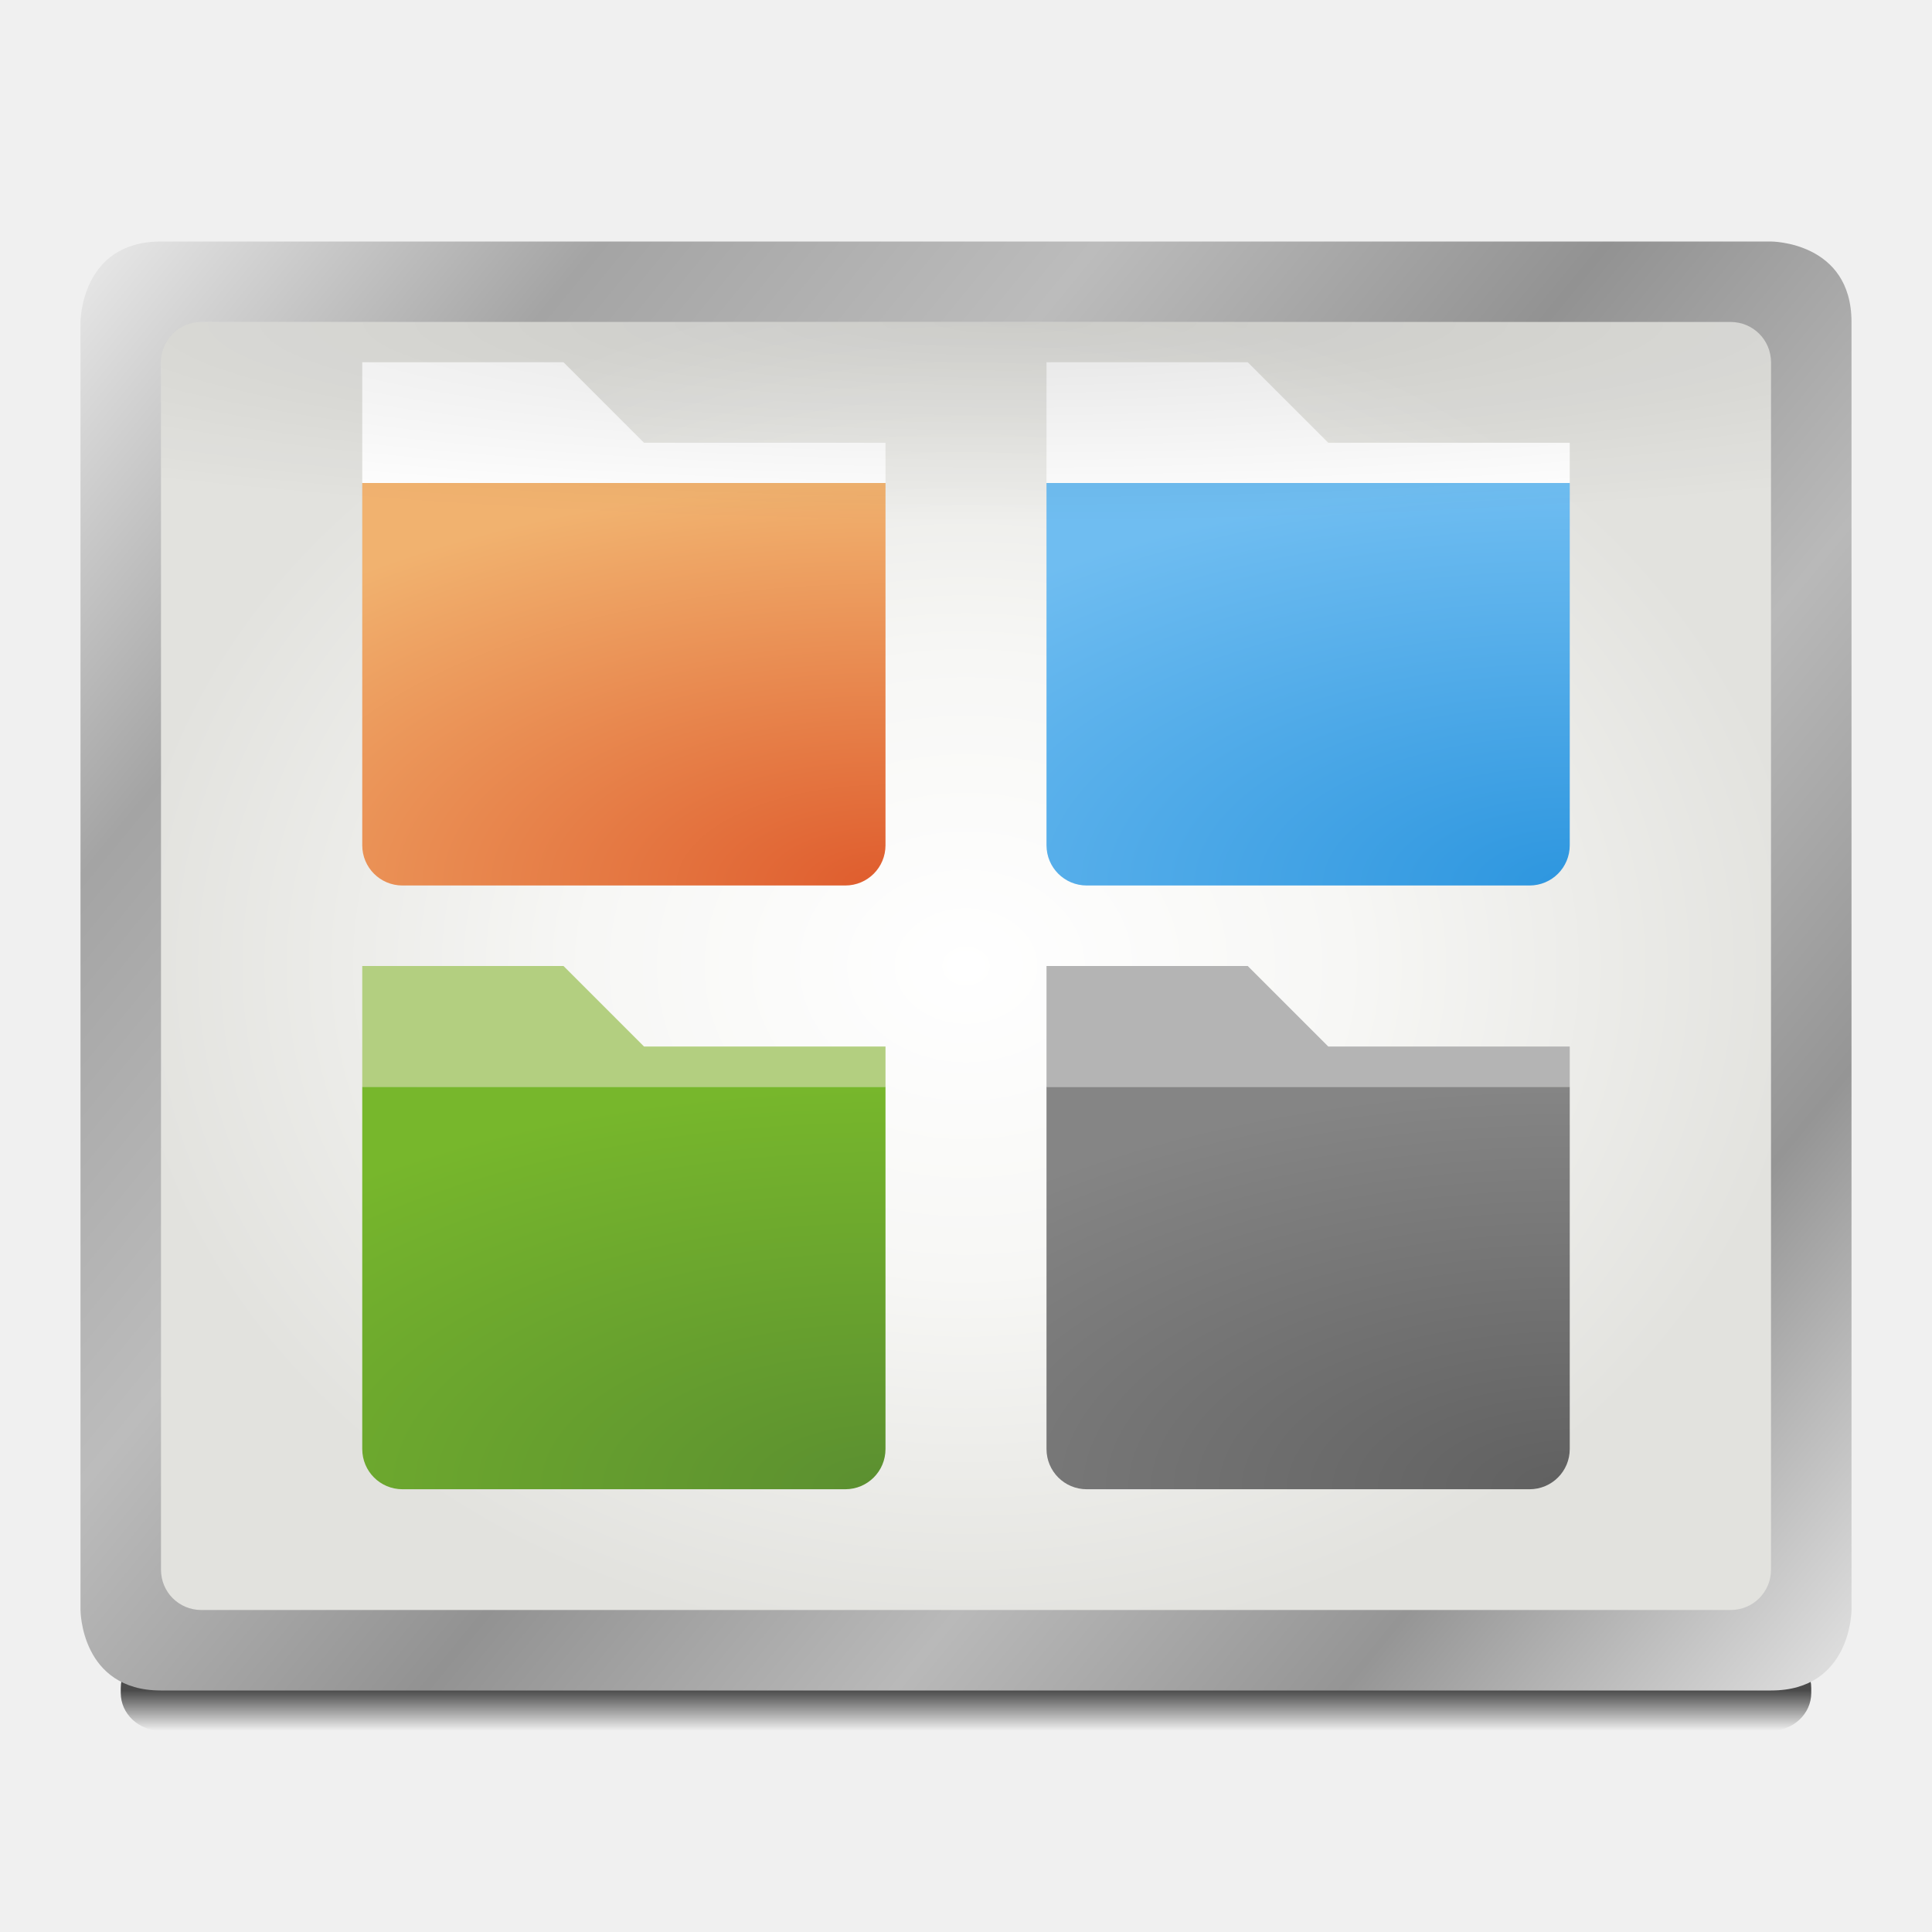
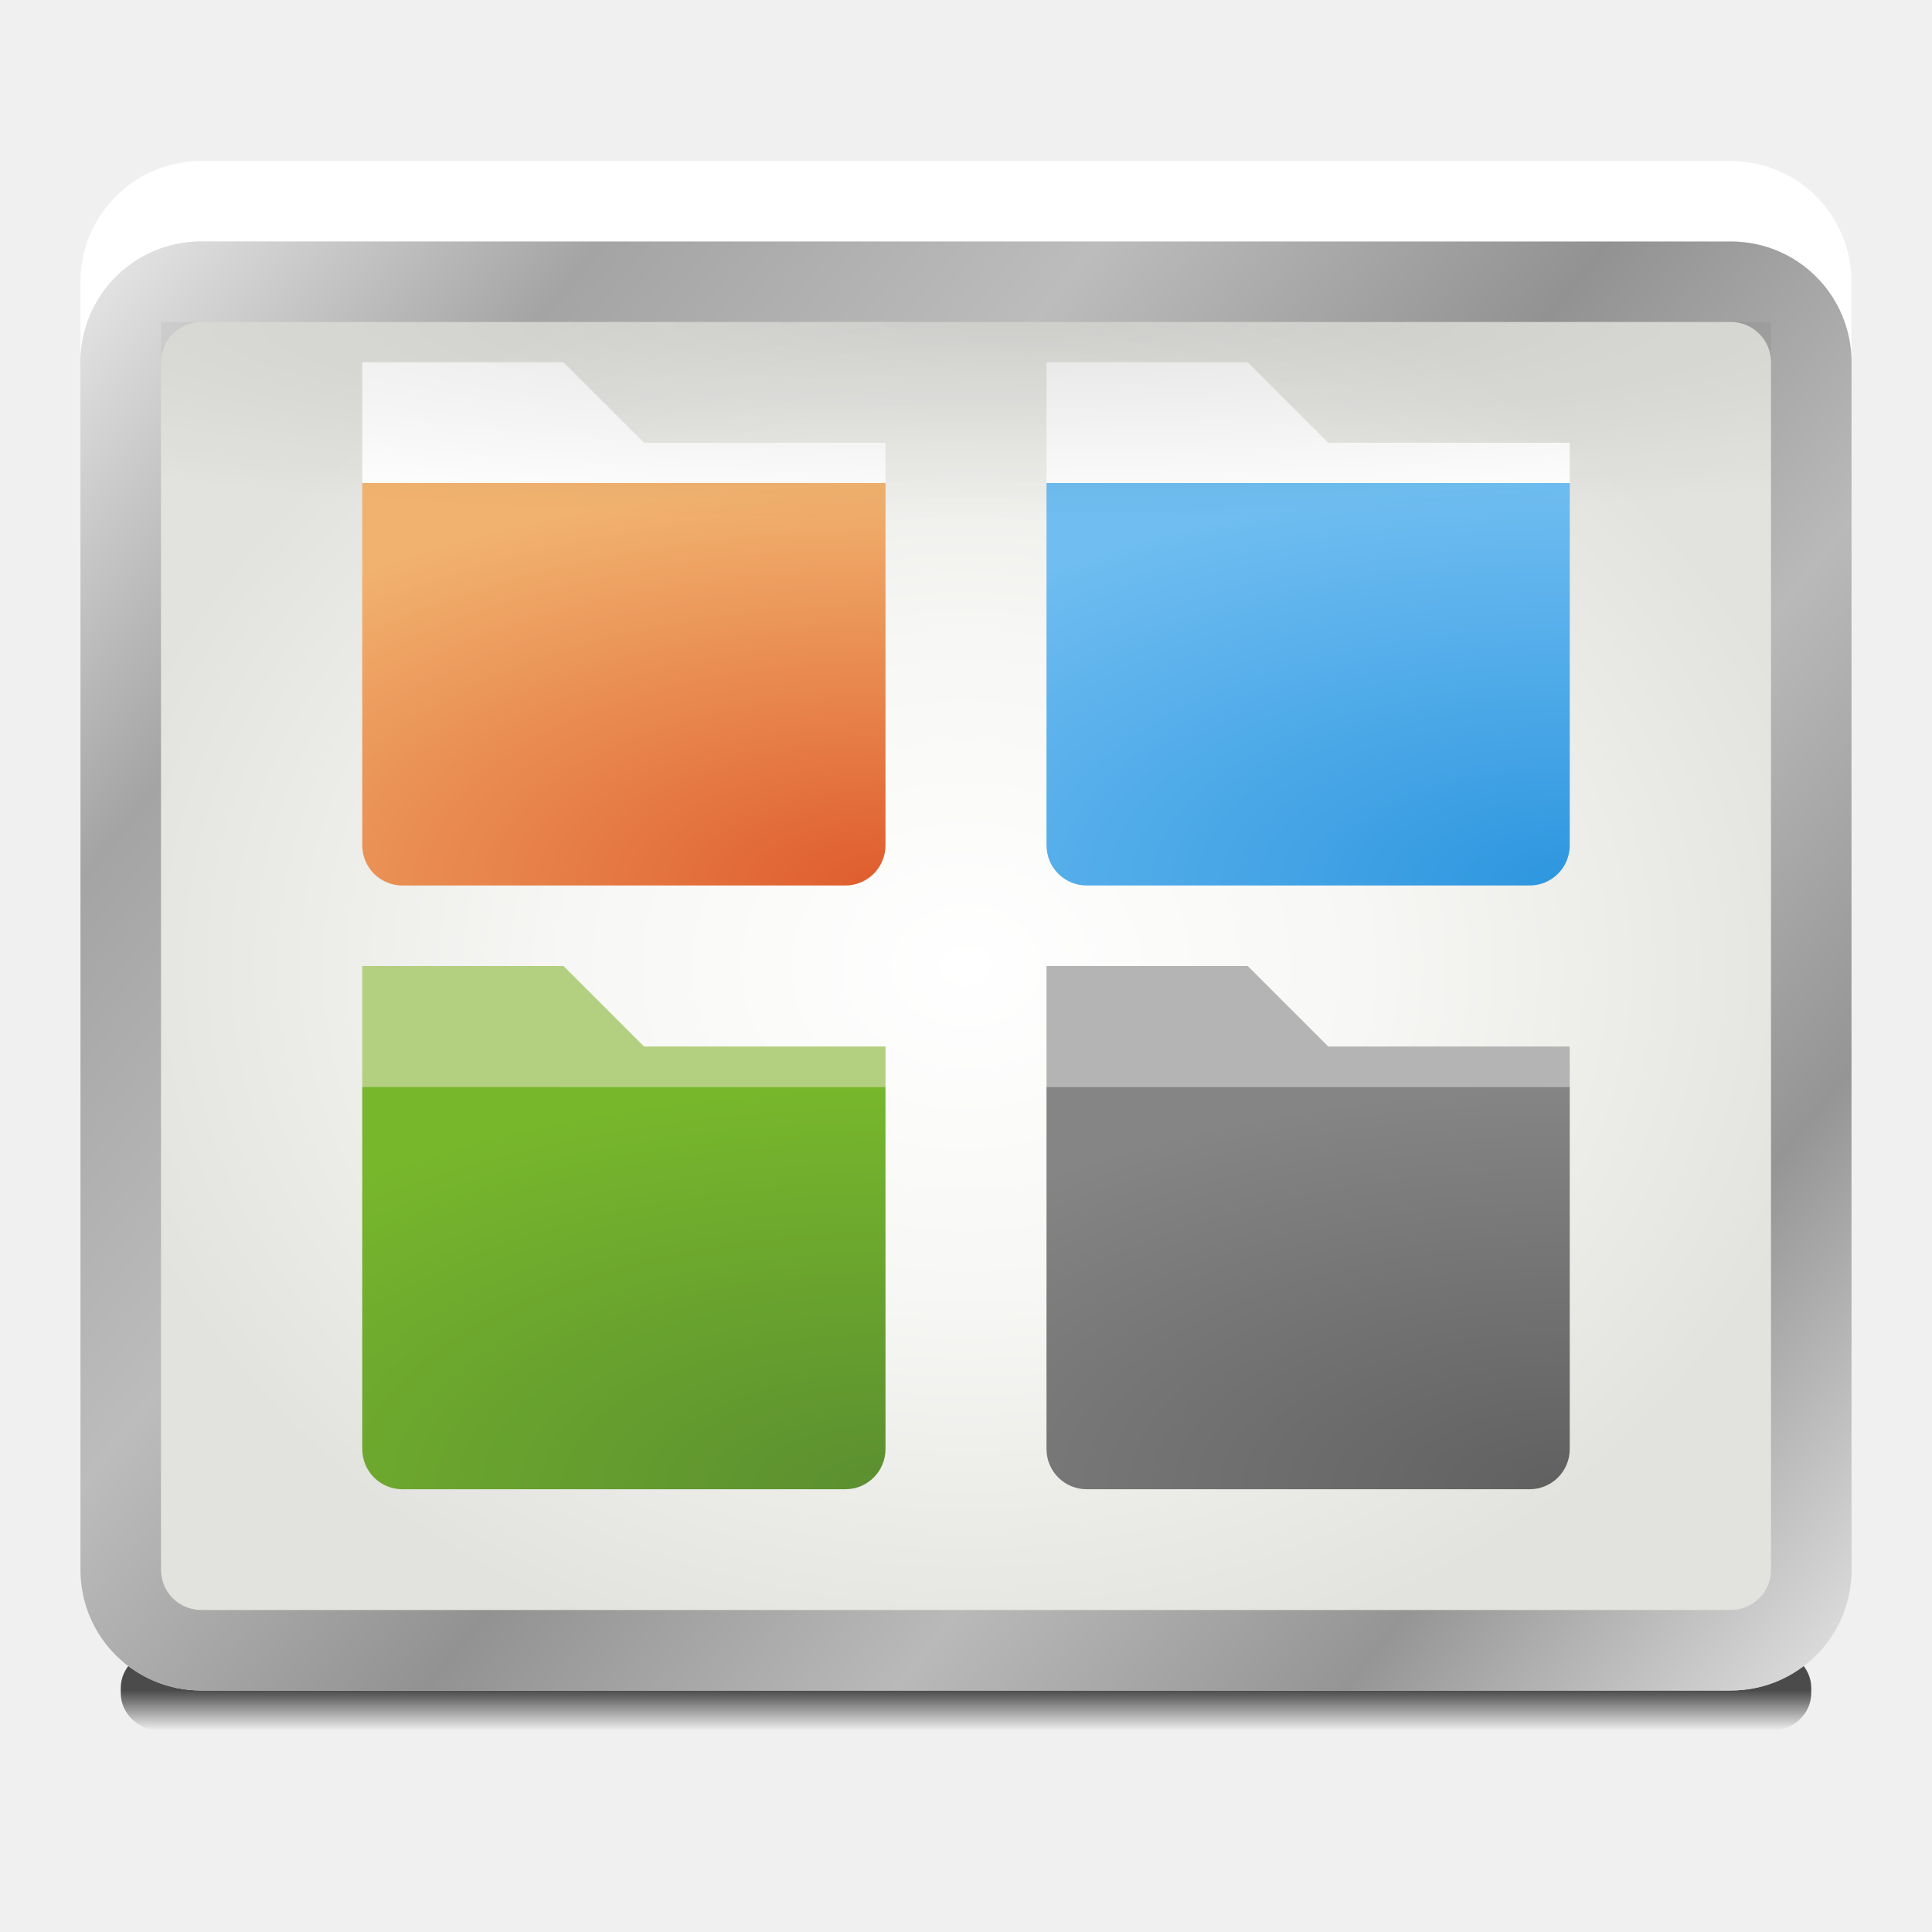
<svg xmlns="http://www.w3.org/2000/svg" xmlns:xlink="http://www.w3.org/1999/xlink" width="48" height="48" id="svg2985" version="1.1">
  <defs id="defs2987">
    <linearGradient id="linearGradient3895">
      <stop id="stop3897" offset="0" style="stop-color:#5b8f30;stop-opacity:1;" />
      <stop id="stop3899" offset="1" style="stop-color:#77b72c;stop-opacity:1;" />
    </linearGradient>
    <linearGradient id="linearGradient3889">
      <stop style="stop-color:#606060;stop-opacity:1" offset="0" id="stop3891" />
      <stop style="stop-color:#858585;stop-opacity:1" offset="1" id="stop3893" />
    </linearGradient>
    <linearGradient id="linearGradient3871">
      <stop id="stop3873" offset="0" style="stop-color:#2d96df;stop-opacity:1;" />
      <stop id="stop3875" offset="1" style="stop-color:#6fbdf1;stop-opacity:1;" />
    </linearGradient>
    <linearGradient id="linearGradient3840">
      <stop style="stop-color:#df5c2d;stop-opacity:1;" offset="0" id="stop3842" />
      <stop style="stop-color:#f1b26f;stop-opacity:1;" offset="1" id="stop3844" />
    </linearGradient>
    <linearGradient id="linearGradient3025">
      <stop style="stop-color:#ffffff;stop-opacity:1" offset="0" id="stop3027" />
      <stop id="stop3033" offset="0.45" style="stop-color:#f7f7f5;stop-opacity:1" />
      <stop style="stop-color:#e2e2de;stop-opacity:1" offset="1" id="stop3029" />
    </linearGradient>
    <linearGradient id="linearGradient3927-5">
      <stop id="stop3929-2" offset="0" style="stop-color:#eaeaea;stop-opacity:1" />
      <stop style="stop-color:#a4a4a4;stop-opacity:1" offset="0.176" id="stop3931-3" />
      <stop style="stop-color:#bcbcbc;stop-opacity:1" offset="0.345" id="stop3933-0" />
      <stop style="stop-color:#929292;stop-opacity:1" offset="0.517" id="stop3935-3" />
      <stop id="stop3937-3" offset="0.676" style="stop-color:#b9b9b9;stop-opacity:1" />
      <stop style="stop-color:#959595;stop-opacity:1" offset="0.828" id="stop3939-5" />
      <stop id="stop3941-0" offset="1" style="stop-color:#e3e3e3;stop-opacity:1" />
    </linearGradient>
    <linearGradient id="linearGradient4030-7">
      <stop style="stop-color:#000000;stop-opacity:1;" offset="0" id="stop4032-1" />
      <stop style="stop-color:#000000;stop-opacity:0;" offset="1" id="stop4034-3" />
    </linearGradient>
-     <linearGradient xlink:href="#linearGradient3927-5" id="linearGradient3284" gradientUnits="userSpaceOnUse" gradientTransform="translate(-9.9999999e-8,17)" x1="2" y1="5" x2="46" y2="41" />
-     <radialGradient xlink:href="#linearGradient3025" id="radialGradient3287" gradientUnits="userSpaceOnUse" gradientTransform="matrix(0.9545455,0,0,0.7727273,1.090909,9.090909)" cx="24" cy="40" fx="24" fy="40" r="22" />
+     <linearGradient xlink:href="#linearGradient3927-5" id="linearGradient3284" gradientUnits="userSpaceOnUse" gradientTransform="translate(0,17)" x1="2" y1="5" x2="46" y2="41" />
+     <radialGradient xlink:href="#linearGradient3025" id="radialGradient3287" gradientUnits="userSpaceOnUse" gradientTransform="matrix(1,0,0,0.8181818,0,7.272727)" cx="24" cy="40" fx="24" fy="40" r="22" />
    <linearGradient xlink:href="#linearGradient4030-7" id="linearGradient3291" gradientUnits="userSpaceOnUse" gradientTransform="translate(2,13)" x1="6" y1="45" x2="6" y2="46" />
    <linearGradient id="linearGradient3981-8">
      <stop style="stop-color:#000000;stop-opacity:0.106" offset="0" id="stop3983-8" />
      <stop style="stop-color:#000000;stop-opacity:0;" offset="1" id="stop3985-4" />
    </linearGradient>
    <radialGradient r="17" fy="26.3" fx="14.75" cy="26.3" cx="14.75" gradientTransform="matrix(1.6938162e-5,0.2941176,-2.048443,0,79.05022,19.66177)" gradientUnits="userSpaceOnUse" id="radialGradient3308" xlink:href="#linearGradient3981-8" />
    <radialGradient xlink:href="#linearGradient3895" id="radialGradient3867" gradientUnits="userSpaceOnUse" gradientTransform="matrix(0,-4,8.319999,-2.7690356e-6,-269.2,85.0001)" cx="8" cy="35" fx="8" fy="35" r="2.5" />
    <radialGradient xlink:href="#linearGradient3889" id="radialGradient3869" gradientUnits="userSpaceOnUse" gradientTransform="matrix(0,-4,8.319999,-2.7690356e-6,-252.2,85.0001)" cx="8" cy="35" fx="8" fy="35" r="2.5" />
    <radialGradient xlink:href="#linearGradient3840" id="radialGradient3879" gradientUnits="userSpaceOnUse" gradientTransform="matrix(0,-4,8.319999,-2.7690356e-6,-269.2,70.0001)" cx="8" cy="35" fx="8" fy="35" r="2.5" />
    <radialGradient xlink:href="#linearGradient3871" id="radialGradient3883" gradientUnits="userSpaceOnUse" gradientTransform="matrix(0,-4,8.319999,-2.7690356e-6,-252.2,70.0001)" cx="8" cy="35" fx="8" fy="35" r="2.5" />
  </defs>
  <g id="layer1" transform="translate(0,-16)">
    <rect style="opacity:0.685;fill:url(#linearGradient3291);fill-opacity:1;stroke:none" id="rect4020-0" width="42" height="2" x="3" y="57" rx="1" ry="0.938" />
-     <rect style="fill:url(#radialGradient3287);fill-opacity:1;stroke:none" id="rect3977-7" width="42" height="34" x="3" y="23" rx="3" ry="3" />
+     <rect ry="3" rx="3" y="20" x="2" height="36" width="44" id="rect3943-4" style="fill:#ffffff;fill-opacity:1;stroke:none" />
+     <rect style="fill:url(#radialGradient3287);fill-opacity:1;stroke:none" id="rect3977-7" width="44" height="36" x="2" y="22" rx="3" ry="3" />
    <path style="fill:url(#radialGradient3879);fill-opacity:1;stroke:none" d="m 22,28 0,9 c 0,0.554 -0.446,1 -1,1 l -11,0 c -0.554,0 -1,-0.446 -1,-1 L 9,28 z" id="path3877" />
    <path id="path3865" d="m 22,43 0,9 c 0,0.554 -0.446,1 -1,1 l -11,0 c -0.554,0 -1,-0.446 -1,-1 L 9,43 z" style="fill:url(#radialGradient3867);fill-opacity:1;stroke:none" />
    <path id="path3881" d="m 39,28 0,9 c 0,0.554 -0.446,1 -1,1 l -11,0 c -0.554,0 -1,-0.446 -1,-1 L 26,28 z" style="fill:url(#radialGradient3883);fill-opacity:1;stroke:none" />
    <path style="fill:url(#radialGradient3869);fill-opacity:1;stroke:none" d="m 39,43 0,9 c 0,0.554 -0.446,1 -1,1 l -11,0 c -0.554,0 -1,-0.446 -1,-1 L 26,43 z" id="rect3857" />
    <path style="fill:#ffffff;fill-opacity:1;stroke:none" d="m 9,25 5,0 2,2 6,0 -1e-6,1 L 9,28 z" id="path3885" />
    <path id="path3863" d="m 9,40 5,0 2,2 6,0 -1e-6,1 L 9,43 z" style="fill:#b3cf80;fill-opacity:1;stroke:none" />
    <path id="path3887" d="m 26,25 5,0 2,2 6,0 -10e-7,1 L 26,28 z" style="fill:#ffffff;fill-opacity:1;stroke:none" />
    <path style="fill:#b4b4b4;fill-opacity:1;stroke:none" d="m 26,40 5,0 2,2 6,0 -10e-7,1 L 26,43 z" id="rect3853" />
+     <path style="fill:url(#linearGradient3284);fill-opacity:1;stroke:none" d="m 5,22 c -1.662,0 -3,1.338 -3,3 l 0,30 c 0,1.662 1.338,3 3,3 l 38,0 c 1.662,0 3,-1.338 3,-3 l 0,-30 c 0,-1.662 -1.338,-3 -3,-3 z m 0,2 38,0 c 0.554,0 1,0.446 1,1 l 0,30 c 0,0.554 -0.446,1 -1,1 L 5,56 C 4.446,56 4,55.554 4,55 L 4,25 c 0,-0.554 0.446,-1 1,-1 z" id="path3919-9" />
    <rect style="fill:url(#radialGradient3308);fill-opacity:1;stroke:none" id="rect3964-1" width="40" height="5" x="4" y="24" rx="0" ry="0" />
-     <path style="fill:url(#linearGradient3284);fill-opacity:1;stroke:none" d="m 4,22 c -2,0 -2,2 -2,2 l 0,32 c 0,0 0,2 2,2 l 40,0 c 2,0 2,-2 2,-2 l 0,-32 c 0,-2 -2,-2 -2,-2 z M 5,24 43,24 c 0.554,0 1,0.446 1,1 l 0,30 c 0,0.554 -0.446,1 -1,1 L 5,56 c -0.554,0 -1,-0.446 -1,-1 l 0,-30 c 0,-0.554 0.446,-1 1,-1 z" id="path3919-9" />
  </g>
</svg>
